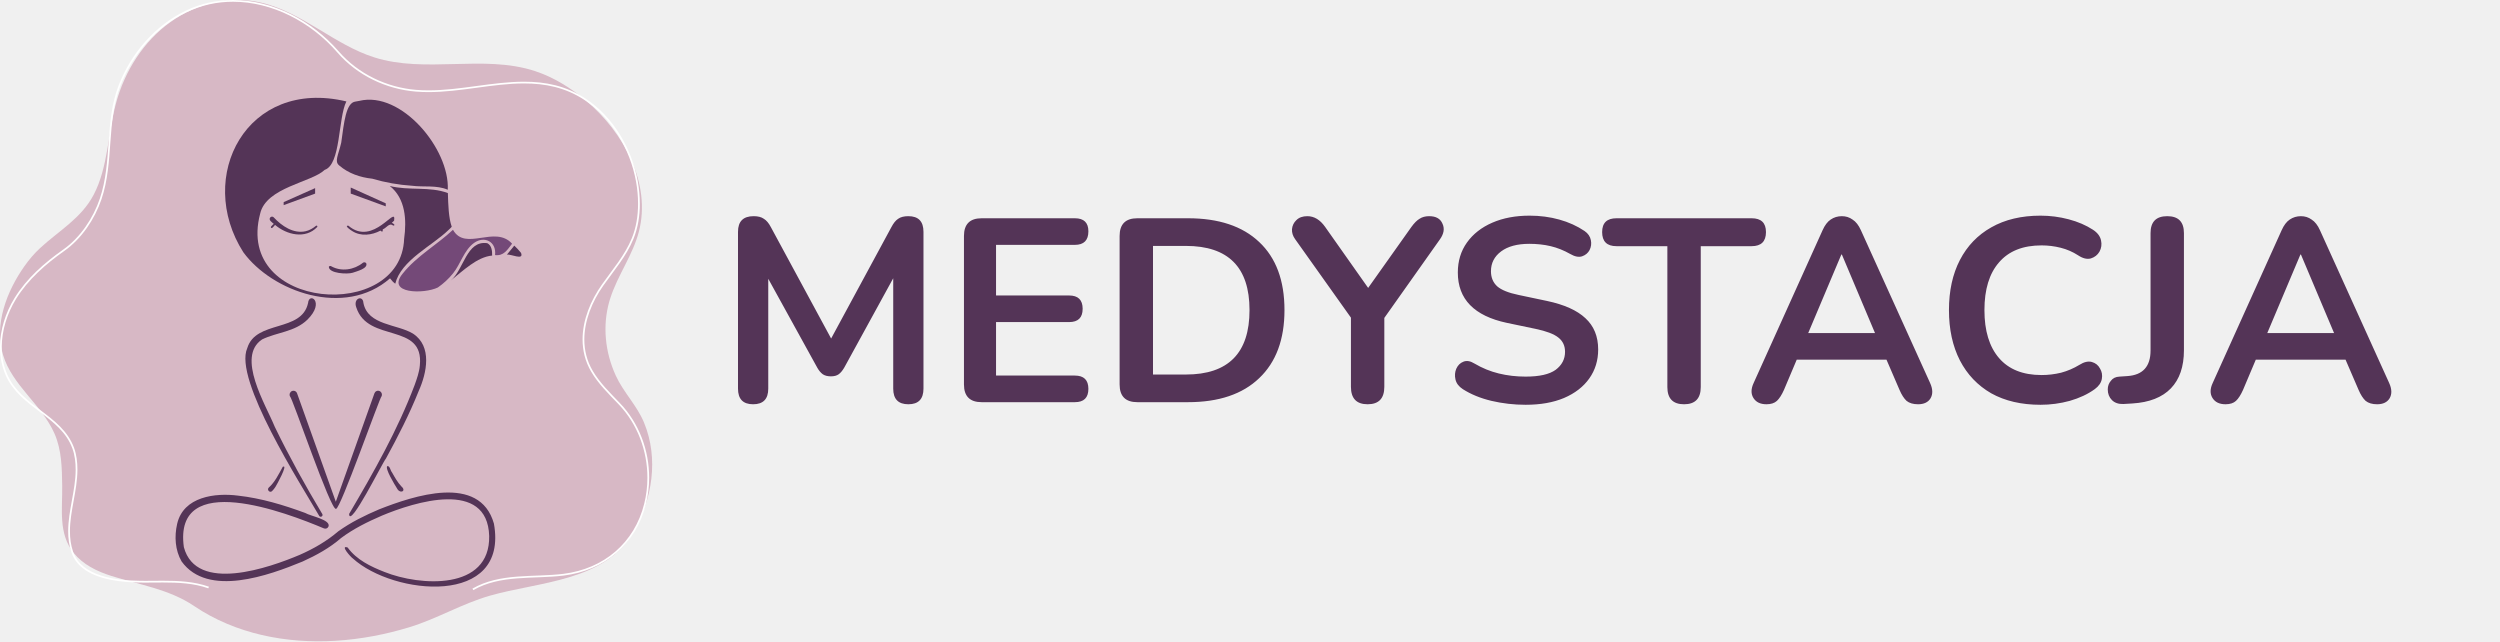
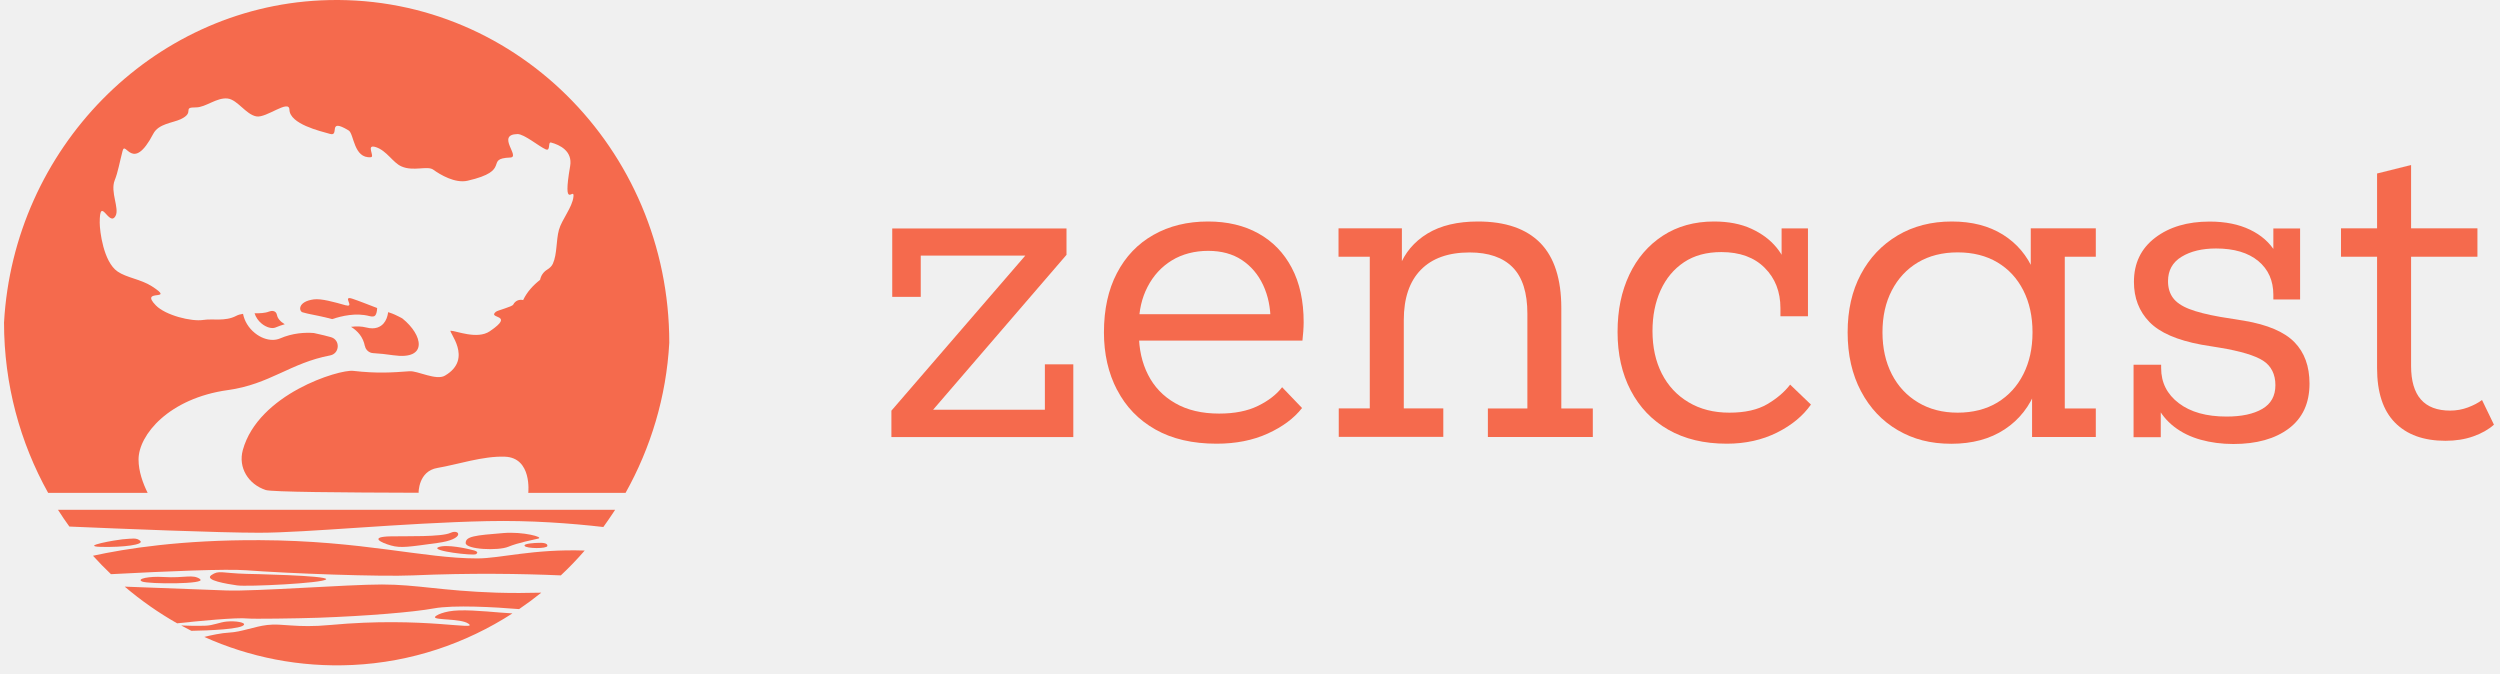
- <svg xmlns="http://www.w3.org/2000/svg" width="230" height="59" viewBox="0 0 230 59" fill="none">
-   <path fill-rule="evenodd" clip-rule="evenodd" d="M2.237 24.505C0.652 26.757 -0.571 29.821 0.278 32.649C1.124 35.468 3.829 37.207 5.011 39.885C5.679 41.399 5.697 43.063 5.723 44.688C5.756 46.815 5.34 49.074 6.778 50.871C7.629 51.934 8.913 52.562 10.211 52.975C12.818 53.804 15.549 54.193 17.865 55.758C21.669 58.33 26.342 59.229 30.875 58.952C33.175 58.811 35.455 58.378 37.657 57.706C40.216 56.926 42.49 55.544 45.067 54.804C49.532 53.521 55.638 53.504 58.251 48.988C60.01 45.948 60.62 42.191 59.251 38.879C58.6 37.304 57.358 36.101 56.651 34.555C55.674 32.419 55.41 29.983 56.063 27.713C56.09 27.62 56.118 27.527 56.148 27.435C56.83 25.313 58.204 23.488 58.772 21.329C59.944 16.87 57.353 12.155 53.947 9.289C52.531 8.098 50.95 7.107 49.228 6.542C46.834 5.757 44.307 5.825 41.779 5.893C39.289 5.96 36.798 6.027 34.434 5.279C30.778 4.123 27.777 1.117 24.052 0.248C21.19 -0.421 18.097 0.293 15.666 2.039C13.234 3.784 11.47 6.517 10.665 9.526C9.92 12.315 9.944 15.378 8.622 17.91C7.491 20.078 5.395 21.247 3.694 22.819C3.164 23.309 2.675 23.881 2.237 24.505" fill="#D7B8C5" />
-   <path fill-rule="evenodd" clip-rule="evenodd" d="M19.219 53.976C17.861 53.493 16.423 53.429 14.984 53.428C14.451 53.428 13.918 53.438 13.389 53.438C13.221 53.438 13.052 53.437 12.884 53.434C11.828 53.419 10.476 53.326 9.296 52.947C8.706 52.758 8.16 52.498 7.714 52.144C7.268 51.79 6.922 51.343 6.727 50.773C6.514 50.148 6.434 49.516 6.434 48.879C6.433 47.026 7.113 45.127 7.122 43.246V43.205C7.122 42.527 7.047 41.838 6.81 41.195C6.243 39.661 5.016 38.716 3.784 37.782C2.549 36.847 1.307 35.922 0.666 34.445C0.319 33.648 0.161 32.794 0.161 31.93C0.161 30.397 0.658 28.834 1.471 27.512C2.575 25.715 4.197 24.298 5.919 23.084C7.508 21.963 8.717 20.16 9.338 18.325C9.918 16.612 10.029 14.825 10.157 13.057C10.286 11.289 10.432 9.539 11.072 7.896C12.22 4.944 14.421 2.444 17.163 1.125C18.541 0.462 19.99 0.16 21.438 0.16C25.017 0.16 28.592 2.008 31.026 4.817C32.885 6.963 35.554 8.207 38.272 8.428C38.657 8.459 39.043 8.473 39.43 8.473C42.371 8.472 45.346 7.676 48.214 7.677C50.132 7.677 51.998 8.03 53.785 9.206C56.237 10.82 57.977 13.69 58.518 16.717C58.635 17.375 58.702 18.061 58.702 18.747C58.702 19.841 58.532 20.936 58.128 21.919C57.479 23.498 56.353 24.794 55.378 26.176C54.338 27.65 53.597 29.443 53.597 31.232C53.597 32.24 53.834 33.248 54.386 34.19C55.054 35.33 56.013 36.256 56.916 37.2C58.65 39.011 59.561 41.471 59.561 43.946C59.561 44.746 59.466 45.548 59.272 46.33C58.374 49.959 55.537 52.336 51.829 52.794C50.454 52.963 48.999 52.937 47.569 53.05C46.14 53.164 44.735 53.417 43.465 54.153L43.547 54.291C44.784 53.574 46.163 53.323 47.582 53.21C49.001 53.097 50.459 53.124 51.849 52.953C55.616 52.491 58.518 50.061 59.429 46.368C59.626 45.574 59.722 44.759 59.722 43.946C59.722 41.432 58.798 38.933 57.033 37.089C56.127 36.143 55.178 35.224 54.525 34.109C53.988 33.193 53.758 32.216 53.758 31.232C53.758 29.488 54.484 27.722 55.51 26.268C56.478 24.895 57.614 23.59 58.277 21.98C58.692 20.972 58.864 19.857 58.864 18.747C58.864 18.05 58.796 17.355 58.677 16.689C58.128 13.622 56.37 10.716 53.874 9.072C52.056 7.875 50.151 7.516 48.214 7.517C45.317 7.517 42.342 8.314 39.43 8.313C39.047 8.313 38.665 8.299 38.285 8.268C35.607 8.05 32.977 6.824 31.148 4.713C28.686 1.872 25.074 0.001 21.438 0C19.967 0 18.493 0.307 17.093 0.981C14.309 2.32 12.084 4.851 10.921 7.838C10.271 9.51 10.125 11.277 9.996 13.046C9.868 14.815 9.757 16.587 9.185 18.274C8.575 20.079 7.38 21.858 5.826 22.953C4.095 24.174 2.455 25.604 1.333 27.429C0.506 28.774 0 30.363 0 31.93C0 32.813 0.161 33.689 0.517 34.509C1.181 36.034 2.454 36.975 3.686 37.909C4.92 38.844 6.112 39.77 6.658 41.25C6.886 41.869 6.961 42.539 6.961 43.205L6.961 43.245C6.954 45.089 6.274 46.989 6.273 48.879C6.273 49.529 6.354 50.18 6.574 50.825C6.779 51.426 7.147 51.9 7.613 52.27C8.313 52.825 9.231 53.148 10.174 53.338C11.116 53.528 12.084 53.583 12.882 53.595C13.051 53.597 13.22 53.598 13.389 53.598C13.92 53.598 14.453 53.589 14.984 53.589C16.418 53.589 17.837 53.654 19.165 54.127L19.219 53.976" fill="white" />
-   <path d="M29.37 47.468C29.479 47.646 29.767 47.477 29.649 47.287C28.085 44.672 26.6 41.997 25.27 39.248C24.456 37.236 21.703 32.82 24.116 31.225C25.481 30.559 27.119 30.542 28.283 29.408C29.949 27.752 28.421 26.837 28.342 27.883V27.876C27.761 30.605 23.538 29.415 22.748 32.03C21.461 34.88 27.703 44.592 29.37 47.468Z" fill="#543457" />
-   <path d="M30.912 46.813C31.289 46.925 34.926 36.563 35.112 36.441C35.146 36.351 35.143 36.251 35.105 36.163C35.066 36.075 34.995 36.006 34.907 35.972C34.819 35.938 34.722 35.94 34.636 35.98C34.55 36.019 34.483 36.092 34.449 36.182L30.895 46.16L27.329 36.182C27.313 36.137 27.288 36.096 27.256 36.062C27.223 36.027 27.185 35.999 27.142 35.98C27.1 35.961 27.054 35.95 27.007 35.949C26.961 35.948 26.914 35.956 26.871 35.973C26.827 35.99 26.787 36.016 26.753 36.049C26.72 36.082 26.693 36.121 26.674 36.165C26.655 36.208 26.644 36.255 26.643 36.303C26.642 36.351 26.65 36.398 26.667 36.443C26.897 36.562 30.433 47.032 30.912 46.813Z" fill="#543457" />
-   <path d="M26.013 42.95C25.641 43.621 25.298 44.352 24.723 44.862C24.52 45.064 24.835 45.386 25.033 45.177C25.15 45.061 25.254 44.931 25.343 44.791C25.439 44.638 26.559 42.635 26.013 42.95Z" fill="#543457" />
-   <path d="M38.526 35.96C39.269 34.298 39.777 31.859 37.994 30.692C36.539 29.805 33.844 29.945 33.435 27.876V27.883C33.4 27.107 32.461 27.436 32.78 28.286C33.855 31.588 39.029 29.622 38.625 33.621C38.575 34.229 38.357 34.828 38.155 35.401C36.582 39.572 34.366 43.463 32.118 47.282C32.158 48.707 35.184 42.557 35.507 42.185C36.609 40.165 37.669 38.106 38.526 35.96Z" fill="#543457" />
-   <path d="M36.257 20.302C36.502 18.751 34.356 22.751 32.046 20.759C31.623 20.735 32.294 21.203 32.413 21.262C33.202 21.768 34.215 21.64 35.01 21.214C35.064 21.337 35.283 21.333 35.199 21.171C35.207 21.161 35.213 21.15 35.216 21.137C35.219 21.125 35.219 21.112 35.217 21.1C35.556 20.978 35.817 20.457 36.163 20.752C36.448 20.762 36.174 20.528 36.043 20.503C36.114 20.44 36.185 20.377 36.257 20.302Z" fill="#543457" />
-   <path d="M45.44 48.17C44.13 43.553 38.015 45.628 34.887 46.856C33.573 47.415 32.284 48.047 31.114 48.887C30.055 49.793 28.85 50.485 27.581 51.044C24.803 52.221 18.057 54.613 16.915 50.339C15.923 43.15 26.38 47.174 29.785 48.606C29.825 48.625 29.867 48.635 29.911 48.637C29.954 48.639 29.997 48.632 30.038 48.616C30.079 48.6 30.116 48.577 30.147 48.546C30.179 48.516 30.204 48.479 30.222 48.439C30.457 47.806 28.52 47.471 28.083 47.193C26.084 46.457 24.034 45.836 21.914 45.6C19.812 45.324 16.873 45.68 16.298 48.195C16.032 49.349 16.107 50.614 16.707 51.652C19.117 54.993 24.756 52.932 27.845 51.657C29.1 51.087 30.333 50.413 31.387 49.493C32.53 48.642 33.822 48.005 35.123 47.443C38.119 46.188 44.846 44.06 45.005 49.309C45.101 54.355 38.632 53.929 35.369 52.619C34.114 52.13 32.803 51.501 31.984 50.371C31.245 50.104 32.274 51.26 32.458 51.374C36.199 54.775 46.824 55.853 45.44 48.17Z" fill="#543457" />
-   <path d="M36.928 44.751C36.572 44.375 36.317 43.909 36.061 43.456C35.913 43.293 35.884 42.862 35.634 42.879C35.383 43.09 36.335 44.629 36.519 44.924C36.793 45.476 37.432 45.179 36.928 44.751Z" fill="#543457" />
-   <path d="M33.389 24.174C32.574 24.836 31.396 25.012 30.469 24.494C30.452 24.483 30.432 24.475 30.412 24.471C30.391 24.467 30.37 24.468 30.35 24.472C30.33 24.477 30.31 24.485 30.293 24.498C30.276 24.51 30.262 24.526 30.251 24.544C30.261 25.169 31.964 25.245 32.442 25.093C32.787 24.969 33.886 24.709 33.693 24.218C33.658 24.171 33.606 24.14 33.55 24.132C33.493 24.124 33.435 24.139 33.389 24.174Z" fill="#543457" />
-   <path d="M26.098 18.594C26.083 18.655 26.108 18.813 26.098 18.873L28.991 17.811C29.006 17.72 28.977 17.4 28.991 17.308L26.098 18.594Z" fill="#543457" />
-   <path d="M32.267 17.811C33.299 18.194 34.45 18.605 35.488 18.985C35.477 18.924 35.504 18.767 35.488 18.706L32.267 17.252C32.276 17.348 32.254 17.719 32.267 17.811Z" fill="#543457" />
-   <path d="M24.941 20.839C24.926 20.855 24.917 20.876 24.917 20.898C24.917 20.921 24.925 20.942 24.941 20.958C24.956 20.974 24.977 20.982 24.999 20.983C25.02 20.983 25.041 20.974 25.057 20.958C25.082 20.92 25.305 20.735 25.294 20.682C26.371 21.603 28.096 22.027 29.179 20.889C29.192 20.874 29.2 20.855 29.201 20.835C29.201 20.815 29.194 20.795 29.181 20.78C29.168 20.765 29.15 20.756 29.131 20.754C29.111 20.752 29.091 20.758 29.076 20.77C28.788 21.009 28.46 21.201 28.096 21.278C26.99 21.514 25.925 20.795 25.193 20.007C25.173 19.983 25.149 19.964 25.122 19.951C25.095 19.937 25.065 19.93 25.035 19.929C25.005 19.928 24.974 19.933 24.946 19.945C24.918 19.956 24.893 19.973 24.872 19.995C24.658 20.247 25.038 20.449 25.191 20.6C25.094 20.657 25.026 20.764 24.941 20.839Z" fill="#543457" />
-   <path d="M47.112 22.419C45.521 20.674 42.81 23.17 41.674 21.139C40.193 22.539 38.351 23.539 37.063 25.153C35.483 27.045 39.013 27.069 40.284 26.448C40.801 26.089 41.267 25.658 41.667 25.167C42.377 24.302 42.676 23.024 43.616 22.346C44.568 21.672 45.687 22.227 45.546 23.468C46.342 23.565 46.668 22.993 47.112 22.419Z" fill="#744978" />
-   <path d="M45.277 23.512C45.287 23.091 45.233 22.574 44.83 22.374C42.904 22.087 42.679 24.833 41.46 25.812C42.598 24.919 43.886 23.639 45.277 23.512Z" fill="#543457" />
-   <path d="M47.937 23.267C47.744 23.03 47.537 22.806 47.315 22.597C47.083 22.861 46.892 23.145 46.632 23.428C47.005 23.352 48.212 23.991 47.937 23.267Z" fill="#543457" />
-   <path d="M31.393 13.128C31.12 14.302 30.748 14.842 31.204 15.22C32.064 15.961 33.144 16.322 34.246 16.44C35.437 16.791 36.662 17.008 37.9 17.089C38.992 17.232 40.158 17.009 41.195 17.456C41.378 13.702 36.92 8.341 33.057 9.28C32.943 9.308 32.826 9.329 32.709 9.343C31.823 9.44 31.654 11.258 31.393 13.128Z" fill="#543457" />
-   <path d="M22.385 23.205C25.024 26.823 31.709 29.266 35.884 25.608C36.017 25.797 36.178 25.964 36.362 26.101C36.908 23.929 39.744 22.635 41.266 21.156C41.37 21.065 41.469 20.966 41.56 20.861C41.268 20.031 41.239 18.856 41.204 17.763C39.519 17.127 37.606 17.564 35.857 17.107C37.317 18.266 37.42 20.244 37.18 21.974C36.902 29.638 21.581 28.583 23.933 19.663C24.474 17.227 28.677 16.782 29.868 15.629C31.369 15.135 31.089 10.9 31.866 9.331C22.689 7.143 17.956 16.266 22.385 23.205Z" fill="#543457" />
-   <path d="M69.288 37.192C68.36 37.192 67.896 36.712 67.896 35.752V21.328C67.896 20.368 68.376 19.888 69.336 19.888C69.736 19.888 70.048 19.968 70.272 20.128C70.512 20.272 70.728 20.528 70.92 20.896L76.464 31.144L82.008 20.896C82.2 20.528 82.408 20.272 82.632 20.128C82.856 19.968 83.168 19.888 83.568 19.888C84.496 19.888 84.96 20.368 84.96 21.328V35.752C84.96 36.712 84.496 37.192 83.568 37.192C82.64 37.192 82.176 36.712 82.176 35.752V25.6L77.664 33.832C77.504 34.104 77.336 34.304 77.16 34.432C76.984 34.56 76.744 34.624 76.44 34.624C76.136 34.624 75.888 34.56 75.696 34.432C75.504 34.288 75.336 34.088 75.192 33.832L70.68 25.648V35.752C70.68 36.712 70.216 37.192 69.288 37.192ZM90.316 37C89.228 37 88.684 36.456 88.684 35.368V21.712C88.684 20.624 89.228 20.08 90.316 20.08H98.884C99.716 20.08 100.132 20.48 100.132 21.28C100.132 22.112 99.716 22.528 98.884 22.528H91.636V27.184H98.356C99.188 27.184 99.604 27.592 99.604 28.408C99.604 29.224 99.188 29.632 98.356 29.632H91.636V34.552H98.884C99.716 34.552 100.132 34.96 100.132 35.776C100.132 36.592 99.716 37 98.884 37H90.316ZM104.636 37C103.548 37 103.004 36.456 103.004 35.368V21.712C103.004 20.624 103.548 20.08 104.636 20.08H109.292C112.124 20.08 114.308 20.808 115.844 22.264C117.396 23.72 118.172 25.808 118.172 28.528C118.172 31.232 117.396 33.32 115.844 34.792C114.308 36.264 112.124 37 109.292 37H104.636ZM106.076 34.456H109.1C113.004 34.456 114.956 32.48 114.956 28.528C114.956 24.592 113.004 22.624 109.1 22.624H106.076V34.456ZM125.822 37.192C124.798 37.192 124.286 36.656 124.286 35.584V29.224L119.15 22C118.942 21.712 118.846 21.408 118.862 21.088C118.894 20.752 119.03 20.472 119.27 20.248C119.51 20.008 119.846 19.888 120.278 19.888C120.902 19.888 121.446 20.216 121.91 20.872L125.87 26.488L129.854 20.872C130.11 20.52 130.358 20.272 130.598 20.128C130.838 19.968 131.134 19.888 131.486 19.888C132.11 19.888 132.518 20.12 132.71 20.584C132.918 21.032 132.838 21.512 132.47 22.024L127.358 29.248V35.584C127.358 36.656 126.846 37.192 125.822 37.192ZM140.36 37.24C139.288 37.24 138.24 37.12 137.216 36.88C136.208 36.64 135.328 36.28 134.576 35.8C134.208 35.56 133.984 35.264 133.904 34.912C133.824 34.56 133.848 34.232 133.976 33.928C134.12 33.608 134.336 33.392 134.624 33.28C134.928 33.152 135.272 33.208 135.656 33.448C136.36 33.864 137.104 34.168 137.888 34.36C138.672 34.552 139.496 34.648 140.36 34.648C141.624 34.648 142.544 34.44 143.12 34.024C143.696 33.592 143.984 33.04 143.984 32.368C143.984 31.808 143.776 31.368 143.36 31.048C142.96 30.728 142.264 30.464 141.272 30.256L138.632 29.704C135.624 29.064 134.12 27.52 134.12 25.072C134.12 24.016 134.4 23.096 134.96 22.312C135.52 21.528 136.296 20.92 137.288 20.488C138.28 20.056 139.424 19.84 140.72 19.84C141.68 19.84 142.592 19.96 143.456 20.2C144.32 20.44 145.096 20.792 145.784 21.256C146.104 21.48 146.296 21.76 146.36 22.096C146.424 22.416 146.384 22.72 146.24 23.008C146.096 23.28 145.864 23.472 145.544 23.584C145.24 23.68 144.88 23.608 144.464 23.368C143.872 23.032 143.272 22.792 142.664 22.648C142.056 22.504 141.4 22.432 140.696 22.432C139.592 22.432 138.728 22.664 138.104 23.128C137.48 23.592 137.168 24.2 137.168 24.952C137.168 25.528 137.36 25.992 137.744 26.344C138.128 26.68 138.784 26.944 139.712 27.136L142.328 27.688C143.912 28.024 145.088 28.552 145.856 29.272C146.64 29.992 147.032 30.952 147.032 32.152C147.032 33.16 146.76 34.048 146.216 34.816C145.672 35.584 144.896 36.184 143.888 36.616C142.896 37.032 141.72 37.24 140.36 37.24ZM154.933 37.192C153.909 37.192 153.397 36.664 153.397 35.608V22.648H148.717C147.837 22.648 147.397 22.216 147.397 21.352C147.397 20.504 147.837 20.08 148.717 20.08H161.149C162.029 20.08 162.469 20.504 162.469 21.352C162.469 22.216 162.029 22.648 161.149 22.648H156.469V35.608C156.469 36.664 155.957 37.192 154.933 37.192ZM162.516 37.192C161.956 37.192 161.556 37 161.316 36.616C161.076 36.232 161.084 35.768 161.34 35.224L167.676 21.184C167.884 20.72 168.132 20.392 168.42 20.2C168.724 19.992 169.068 19.888 169.452 19.888C169.82 19.888 170.148 19.992 170.436 20.2C170.74 20.392 170.996 20.72 171.204 21.184L177.564 35.224C177.82 35.784 177.836 36.256 177.612 36.64C177.388 37.008 177.004 37.192 176.46 37.192C176.012 37.192 175.66 37.088 175.404 36.88C175.164 36.656 174.948 36.32 174.756 35.872L173.556 33.088H165.3L164.124 35.872C163.916 36.336 163.7 36.672 163.476 36.88C163.252 37.088 162.932 37.192 162.516 37.192ZM169.404 23.416L166.356 30.64H172.5L169.452 23.416H169.404ZM187.728 37.24C185.968 37.24 184.456 36.888 183.192 36.184C181.944 35.464 180.984 34.456 180.312 33.16C179.64 31.848 179.304 30.304 179.304 28.528C179.304 26.752 179.64 25.216 180.312 23.92C180.984 22.624 181.944 21.624 183.192 20.92C184.456 20.2 185.968 19.84 187.728 19.84C188.608 19.84 189.472 19.952 190.32 20.176C191.168 20.4 191.912 20.72 192.552 21.136C192.968 21.408 193.216 21.736 193.296 22.12C193.376 22.488 193.328 22.832 193.152 23.152C192.976 23.456 192.712 23.664 192.36 23.776C192.008 23.872 191.616 23.776 191.184 23.488C190.688 23.168 190.152 22.936 189.576 22.792C189 22.648 188.416 22.576 187.824 22.576C186.112 22.576 184.808 23.096 183.912 24.136C183.016 25.16 182.568 26.624 182.568 28.528C182.568 30.432 183.016 31.904 183.912 32.944C184.808 33.984 186.112 34.504 187.824 34.504C188.432 34.504 189.032 34.432 189.624 34.288C190.216 34.128 190.776 33.888 191.304 33.568C191.736 33.296 192.12 33.208 192.456 33.304C192.792 33.4 193.04 33.6 193.2 33.904C193.376 34.192 193.432 34.512 193.368 34.864C193.304 35.216 193.088 35.528 192.72 35.8C192.08 36.264 191.312 36.624 190.416 36.88C189.536 37.12 188.64 37.24 187.728 37.24ZM195.354 37.168C194.906 37.184 194.554 37.064 194.298 36.808C194.042 36.552 193.914 36.224 193.914 35.824C193.914 35.52 194.01 35.256 194.202 35.032C194.378 34.792 194.642 34.664 194.994 34.648L195.714 34.6C197.138 34.504 197.85 33.72 197.85 32.248V21.448C197.85 20.408 198.362 19.888 199.386 19.888C200.41 19.888 200.922 20.408 200.922 21.448V32.224C200.922 33.728 200.522 34.896 199.722 35.728C198.922 36.56 197.738 37.024 196.17 37.12L195.354 37.168ZM204.75 37.192C204.19 37.192 203.79 37 203.55 36.616C203.31 36.232 203.318 35.768 203.574 35.224L209.91 21.184C210.118 20.72 210.366 20.392 210.654 20.2C210.958 19.992 211.302 19.888 211.686 19.888C212.054 19.888 212.382 19.992 212.67 20.2C212.974 20.392 213.23 20.72 213.438 21.184L219.798 35.224C220.054 35.784 220.07 36.256 219.846 36.64C219.622 37.008 219.238 37.192 218.694 37.192C218.246 37.192 217.894 37.088 217.638 36.88C217.398 36.656 217.182 36.32 216.99 35.872L215.79 33.088H207.534L206.358 35.872C206.15 36.336 205.934 36.672 205.71 36.88C205.486 37.088 205.166 37.192 204.75 37.192ZM211.638 23.416L208.59 30.64H214.734L211.686 23.416H211.638Z" fill="#543457" />
+ <svg xmlns="http://www.w3.org/2000/svg" width="2664" height="718" viewBox="0 0 2664 718" fill="none">
+   <path d="M987.995 443.89L984.811 436.64H1121.56L1113.42 444.378V388.259H1143.72V465.718H949.877V437.617L1098.83 265.107L1102.02 272.356H973.409L981.146 264.699V316.339H950.774V243.441H1136.47V271.541L987.91 444.052L987.995 443.89Z" fill="#F56A4D" />
+   <path d="M1190.37 415.544C1181.01 397.626 1176.36 377.1 1176.36 354.213C1176.36 329.777 1180.93 308.682 1190.21 291.007C1199.41 273.333 1212.37 259.731 1229.14 250.283C1245.92 240.753 1265.31 236.029 1287.3 236.029C1307.82 236.029 1325.74 240.265 1340.97 248.735C1356.2 257.206 1368.09 269.423 1376.48 285.387C1384.95 301.351 1389.18 320.737 1389.18 343.38C1389.18 346.068 1389.02 349.326 1388.78 353.154C1388.45 356.901 1388.12 360.158 1387.88 362.928H1198.11V334.828H1363.85L1353.92 351.117V342.077C1353.92 327.904 1351.31 315.117 1346.02 303.795C1340.72 292.474 1333.15 283.596 1323.38 277.08C1313.52 270.563 1301.55 267.306 1287.37 267.306C1273.2 267.306 1259.69 270.727 1248.69 277.487C1237.69 284.247 1229.06 293.614 1222.87 305.587C1216.68 317.479 1213.58 331 1213.58 346.149V355.19C1213.58 371.806 1216.84 386.549 1223.36 399.336C1229.88 412.205 1239.49 422.305 1252.35 429.635C1265.15 437.048 1280.78 440.712 1299.19 440.712C1315.48 440.712 1329.24 438.024 1340.4 432.568C1351.56 427.11 1360.19 420.513 1366.22 412.612L1387.47 434.767C1379.01 445.599 1366.87 454.722 1350.99 461.971C1335.11 469.22 1316.94 472.804 1296.41 472.804C1270.77 472.804 1249.02 467.754 1231.18 457.654C1213.35 447.554 1199.75 433.544 1190.46 415.544H1190.37Z" fill="#F56A4D" />
+   <path d="M1459.4 273.577H1426.33V243.278H1493.85V293.533L1491.16 284.491C1496.87 269.423 1506.88 257.531 1521.05 248.898C1535.22 240.265 1553.23 236.029 1574.96 236.029C1604.21 236.029 1626.36 243.685 1641.35 258.916C1656.25 274.148 1663.74 297.361 1663.74 328.393V435.255H1697.3V465.636H1585.48V435.255H1627.58V334.257C1627.58 311.94 1622.37 295.487 1611.95 284.899C1601.52 274.31 1586.2 269.016 1566.01 269.016C1543.36 269.016 1526.02 275.207 1513.96 287.586C1501.91 299.967 1495.88 317.805 1495.88 341.018V435.174H1537.99V465.555H1426.57V435.174H1459.64V273.496L1459.4 273.577Z" fill="#F56A4D" />
+   <path d="M1926.65 337.026H1897.24V328.393C1897.24 310.882 1891.62 296.546 1880.46 285.387C1869.31 274.229 1853.92 268.609 1834.29 268.609C1818.57 268.609 1805.29 272.193 1794.46 279.442C1783.62 286.691 1775.32 296.628 1769.54 309.333C1763.76 322.04 1760.9 336.538 1760.9 352.828C1760.9 370.014 1764.24 385.164 1770.84 398.114C1777.44 411.064 1786.97 421.327 1799.34 428.658C1811.73 436.07 1826.22 439.735 1842.84 439.735C1859.45 439.735 1872.89 436.722 1883.16 430.694C1893.41 424.667 1901.56 417.744 1907.58 409.843L1929.74 431.101C1921.27 443.156 1909.22 453.174 1893.5 460.994C1877.78 468.812 1860.02 472.804 1840.07 472.804C1815.87 472.804 1795.2 467.836 1777.77 457.899C1760.41 447.961 1747.06 433.952 1737.69 416.033C1728.32 398.114 1723.68 377.345 1723.68 353.806C1723.68 330.267 1727.84 310.556 1736.14 292.881C1744.45 275.207 1756.34 261.36 1771.9 251.178C1787.46 241.079 1805.62 236.029 1826.46 236.029C1841.86 236.029 1855.14 238.635 1866.29 243.767C1877.45 248.898 1886.33 255.577 1893.01 263.721C1899.69 271.867 1903.43 280.012 1904.33 288.157L1898.47 287.26V243.36H1926.56V337.109L1926.65 337.026Z" fill="#F56A4D" />
+   <path d="M2200.23 435.255H2233.29V465.636H2165.37V410.413L2169.92 414.485C2163.01 432.894 2151.77 447.228 2136.21 457.491C2120.65 467.753 2101.68 472.885 2079.36 472.885C2057.04 472.885 2038.89 468.079 2022.27 458.387C2005.65 448.694 1992.62 434.929 1983.09 416.929C1973.56 398.928 1968.84 378.077 1968.84 354.213C1968.84 330.348 1973.49 310.066 1982.85 292.392C1992.21 274.717 2005.25 260.952 2022.02 250.934C2038.8 240.998 2058.03 236.029 2079.76 236.029C2101.51 236.029 2119.35 240.753 2134.34 250.038C2149.24 259.405 2160.23 272.355 2167.15 288.971L2163.98 298.501V243.278H2233.29V273.577H2200.23V435.255ZM2128.47 428.902C2140.36 421.653 2149.56 411.635 2156.08 398.766C2162.6 385.897 2165.85 371.073 2165.85 354.131C2165.85 337.19 2162.6 322.366 2156.08 309.497C2149.56 296.628 2140.36 286.691 2128.47 279.604C2116.58 272.518 2102.41 268.934 2086.12 268.934C2069.83 268.934 2055.66 272.518 2043.77 279.604C2031.88 286.691 2022.59 296.628 2015.91 309.497C2009.23 322.366 2005.97 337.19 2005.97 354.131C2005.97 371.073 2009.32 385.897 2015.91 398.766C2022.51 411.635 2031.88 421.653 2044.02 428.902C2056.07 436.151 2070.15 439.735 2086.12 439.735C2102.09 439.735 2116.5 436.151 2128.47 428.902Z" fill="#F56A4D" />
+   <path d="M2273.52 388.665H2302.91V392.25C2302.91 407.643 2309.19 420.105 2321.73 429.635C2334.28 439.165 2351.22 443.889 2372.63 443.889C2388.6 443.889 2401.3 441.201 2410.67 435.744C2420.04 430.287 2424.67 421.898 2424.67 410.412C2424.67 398.928 2420.28 389.969 2411.56 384.349C2402.77 378.729 2387.38 374.168 2365.39 370.502L2345.93 367.326C2319.94 362.52 2301.45 354.457 2290.45 343.135C2279.46 331.814 2273.92 317.56 2273.92 300.374C2273.92 280.419 2281.5 264.78 2296.57 253.296C2311.63 241.812 2331.02 236.11 2354.55 236.11C2371.17 236.11 2385.51 238.961 2397.56 244.743C2409.61 250.527 2418.65 258.509 2424.76 268.772L2422.48 276.916V243.441H2450.98V319.107H2422.48V314.139C2422.48 299.07 2417.11 287.017 2406.43 278.138C2395.68 269.26 2380.7 264.78 2361.4 264.78C2346.57 264.78 2334.35 267.713 2324.75 273.577C2315.05 279.442 2310.24 288.157 2310.24 299.641C2310.24 306.564 2311.95 312.51 2315.46 317.315C2318.96 322.121 2324.75 326.113 2332.89 329.289C2341.03 332.465 2352.03 335.235 2365.95 337.678L2391.29 341.751C2416.37 345.986 2434.21 353.642 2444.96 364.638C2455.71 375.634 2461.01 390.376 2461.01 408.784C2461.01 429.635 2453.68 445.518 2439.01 456.595C2424.35 467.591 2404.65 473.13 2379.89 473.13C2367.5 473.13 2355.85 471.582 2345.03 468.569C2334.19 465.555 2324.75 460.911 2316.76 454.721C2308.78 448.532 2302.68 441.038 2298.44 432.323L2302.51 420.105V465.88H2273.52V388.91V388.665Z" fill="#F56A4D" />
+   <path d="M2494.56 243.278H2639.95V273.577H2494.56V243.278ZM2569.25 371.399V389.97C2569.25 421.653 2583.1 437.536 2610.95 437.536C2617.55 437.536 2623.9 436.396 2629.93 434.115C2635.95 431.835 2640.92 429.228 2644.83 426.214L2657.54 452.522C2651.83 457.654 2644.51 461.808 2635.55 464.984C2626.67 468.162 2616.74 469.709 2605.9 469.709C2582.61 469.709 2564.7 463.193 2551.99 450.242C2539.28 437.291 2533.01 417.906 2533.01 392.25V184.879L2569.25 175.837V371.48V371.399Z" fill="#F56A4D" />
+   <path d="M583.285 581.785C583.774 578.69 578.316 578.119 572.208 578.526C572.208 578.526 557.141 578.934 559.096 581.785C561.051 584.635 582.715 584.88 583.285 581.785Z" fill="#F56A4D" />
+   <path d="M541.508 582.68C552.096 578.282 567.652 575.35 573.679 573.884C579.706 572.418 557.635 566.309 536.459 568.019C505.836 570.463 496.225 571.603 496.225 578.608C496.225 585.613 530.921 587.079 541.508 582.68Z" fill="#F56A4D" />
+   <path d="M480.095 567.776C470.566 572.337 432.857 571.196 416.731 571.522C392.542 571.93 406.143 578.364 416.731 581.296C427.319 584.228 435.382 582.762 466.005 578.608C496.629 574.536 489.705 563.214 480.176 567.776H480.095Z" fill="#F56A4D" />
+   <path d="M507.297 590.5C509.822 588.546 509.171 587.079 499.723 585.206C499.723 585.206 475.533 579.341 466.982 583.169C458.43 586.997 504.691 592.455 507.216 590.5H507.297Z" fill="#F56A4D" />
+   <path d="M157.325 525.177C152.357 515.158 147.633 502.289 147.633 489.665C147.633 463.438 179.968 424.342 243.087 415.627C287.556 409.437 309.302 386.793 351.816 378.73C361.997 376.775 362.812 362.359 352.875 359.345C348.151 357.96 342.531 356.657 335.853 355.191C335.365 355.11 334.875 354.947 334.468 354.865C324.696 354.132 311.827 354.865 298.388 360.649C296.026 361.625 293.339 362.196 290.651 362.196C284.379 362.196 277.457 359.671 271.593 354.865C264.914 349.489 260.517 342.24 258.969 334.421C256.363 334.829 253.838 335.399 251.639 336.62C239.748 342.81 226.961 339.308 216.536 340.938C204.075 342.892 176.383 336.05 166.04 325.381C147.715 306.565 188.274 322.122 161.886 305.099C150.158 297.524 134.847 295.977 125.236 289.298C110.25 278.953 106.259 246.292 106.259 237.333C106.259 207.115 116.277 242.627 123.119 230.084C127.516 222.102 117.254 204.59 122.222 192.128C125.806 183.168 127.354 173.232 130.612 160.852C133.707 148.797 141.118 185.123 163.353 142.525C168.972 131.774 183.958 131.041 192.51 127.049C208.555 119.475 193.161 114.343 208.962 114.425C219.224 114.425 230.871 103.674 242.517 104.976C253.105 106.199 261.901 121.918 273.141 124.036C283.81 126.072 308.081 105.384 308.406 116.869C308.814 132.181 341.066 139.675 351.654 142.688C362.486 145.783 348.233 124.851 371.526 139.023C377.39 142.606 376.657 169.078 395.226 167.53C399.869 167.123 389.199 153.113 400.52 156.779C412.086 160.526 418.52 173.15 427.56 177.223C440.428 183.087 455.415 176.245 461.686 180.807C469.179 186.263 484.98 195.549 498.092 192.617C546.389 181.621 515.276 168.996 543.782 167.856C555.022 167.368 528.226 143.421 551.357 142.851C558.524 142.688 574.568 156.208 581.492 159.141C587.111 161.503 583.446 150.833 587.274 151.892C596.315 154.335 610.324 160.852 607.554 176.979C599.003 226.418 612.359 197.992 611.057 209.721C609.753 221.205 598.677 233.831 595.582 244.989C592.487 256.311 593.79 270.646 589.148 280.99C587.926 283.678 585.727 285.714 583.039 287.344C579.048 289.787 576.36 293.778 575.546 298.176C567.972 304.122 561.537 311.126 557.465 319.76C553.556 318.783 549.158 320.249 546.959 324.484C545.738 327.009 530.425 330.511 528.308 332.304C519.023 340.122 549.809 334.177 521.792 353.074C508.516 362.033 485.875 352.422 480.336 352.422C476.672 352.422 505.178 382.232 474.066 400.314C464.78 405.771 444.827 394.939 436.438 395.591C417.868 396.975 401.742 398.115 376.331 395.182C361.508 393.473 275.176 419.699 258.725 479.647C253.675 498.135 264.426 515.973 283.158 522.164C289.511 524.281 363.707 524.851 446.048 525.096C446.048 525.096 445.641 502.045 466.165 498.625C487.422 495.04 514.788 485.755 538 486.651C567.157 487.71 562.922 525.177 562.922 525.177H666.602C693.316 477.447 710.012 423.12 713.188 365.21C713.188 157.838 545.248 -9.216 341.717 0.395C161.56 8.947 14.633 158.327 4.29 343.707C4.29 409.763 21.475 471.665 51.284 525.177H157.488H157.325Z" fill="#F56A4D" />
+   <path d="M576.604 631.551C561.537 631.958 545.33 632.04 529.122 631.551C470.318 629.596 444.257 622.836 407.036 622.836C369.816 622.836 272.326 630.33 241.051 629.189C203.423 627.723 166.528 626.338 132.892 625.116C150.24 639.859 168.891 652.972 188.763 664.213C209.287 662.013 252.29 657.696 264.181 659.081C269.312 659.651 314.84 659.081 339.437 658.266C391.072 656.393 440.51 652.32 462.174 648.33C483.839 644.42 527.33 646.945 553.148 649.063C561.211 643.605 569.03 637.822 576.604 631.714V631.551Z" fill="#F56A4D" />
+   <path d="M61.953 543.341C61.953 543.341 61.953 543.422 61.953 543.503C65.781 549.531 69.772 555.395 73.926 561.096C128.739 563.458 233.151 567.694 276.073 567.694C327.464 567.694 428.049 557.268 519.349 555.314C565.203 554.336 608.776 557.675 642.901 561.585C646.322 556.861 649.661 552.056 652.838 547.25C653.652 545.947 654.548 544.725 655.362 543.422C655.362 543.422 655.362 543.34 655.362 543.259H61.709L61.953 543.341Z" fill="#F56A4D" />
+   <path d="M260.107 665.271C260.433 663.398 251.637 661.361 241.537 662.339C234.289 662.991 227.04 666.493 219.059 666.737C209.367 667.063 200.245 666.819 193.078 666.493C196.661 668.448 200.327 670.321 203.91 672.194C222.154 671.869 259.13 670.566 260.107 665.353V665.271Z" fill="#F56A4D" />
+   <path d="M623.189 586.671C568.296 584.798 533.111 595.06 508.597 595.06C451.015 595.06 386.429 576.082 276.803 575.594C193.485 575.187 133.867 584.554 99.091 592.21C105.199 598.97 111.633 605.568 118.23 611.84C178.5 608.663 241.375 606.056 262.632 607.686C307.264 611.107 405.65 614.69 439.776 613.142C501.429 610.455 555.998 611.35 597.616 613.142C606.575 604.753 615.127 595.875 623.189 586.508V586.671Z" fill="#F56A4D" />
+   <path d="M388.876 368.712C389.69 372.947 393.355 376.042 397.509 376.287C404.269 376.694 411.437 377.427 419.174 378.567C456.556 383.943 450.693 356.82 428.703 339.308C428.703 339.308 420.966 334.991 416.241 333.525C415.427 333.281 414.531 332.955 413.635 332.629C412.984 337.434 411.436 341.671 408.586 344.847C405.653 348.105 400.034 351.526 390.423 349.001C385.129 347.616 379.509 347.616 374.053 348.268C381.383 352.829 386.921 359.263 388.794 368.712H388.876Z" fill="#F56A4D" />
+   <path d="M130.445 574.698C124.418 575.187 83.695 582.192 107.884 582.762C131.992 583.332 153.412 580.319 149.584 576.491C145.675 572.744 141.359 573.884 130.526 574.698H130.445Z" fill="#F56A4D" />
+   <path d="M545.898 653.624C531.482 652.972 507.048 649.877 488.967 650.447C473.249 650.854 463.475 655.986 463.475 657.696C463.475 660.954 490.596 658.999 498.822 664.375C511.772 672.846 452.154 656.637 351.733 666.004C315.164 669.424 301.237 663.968 284.621 666.004C271.02 667.633 256.93 673.497 244.469 674.068C235.836 674.475 224.027 677.082 217.674 678.71C265.726 700.295 319.318 711.29 375.759 708.603C437.902 705.67 496.053 685.878 545.979 653.705L545.898 653.624Z" fill="#F56A4D" />
+   <path d="M286.747 331.978C282.186 333.769 276.811 333.851 271.272 333.851C272.576 338.005 275.182 341.915 278.928 344.928C283.896 348.919 289.842 350.549 293.507 349.001C296.846 347.535 300.185 346.476 303.444 345.498C298.557 342.648 295.788 339.146 295.136 335.643C294.077 330.348 288.947 331.081 286.747 331.978Z" fill="#F56A4D" />
+   <path d="M368.593 325.381C355.562 321.715 342.368 317.968 334.305 319.027C316.957 321.389 318.423 331.652 322.413 332.792C329.988 334.91 331.373 334.829 339.599 336.62C344.241 337.598 349.209 338.738 354.015 340.041C364.358 336.539 379.507 333.118 393.516 336.784C396.61 337.598 398.727 337.435 399.786 336.213C401.09 334.747 401.741 331.815 401.904 328.231C392.457 324.647 382.113 320.493 375.434 318.294C364.032 314.547 378.529 328.068 368.593 325.298V325.381Z" fill="#F56A4D" />
+   <path d="M213.199 617.052C205.298 611.514 197.154 616.238 174.105 614.854C158.63 613.876 145.111 616.808 151.382 619.658C157.653 622.51 221.018 622.672 213.117 617.134L213.199 617.052Z" fill="#F56A4D" />
+   <path d="M347.506 617.378C350.682 613.143 262.721 611.514 262.721 611.514C235.926 610.781 233.401 607.279 225.257 612.818C217.112 618.356 242.279 622.265 252.704 623.814C263.128 625.361 344.41 621.533 347.587 617.297L347.506 617.378Z" fill="#F56A4D" />
</svg>
